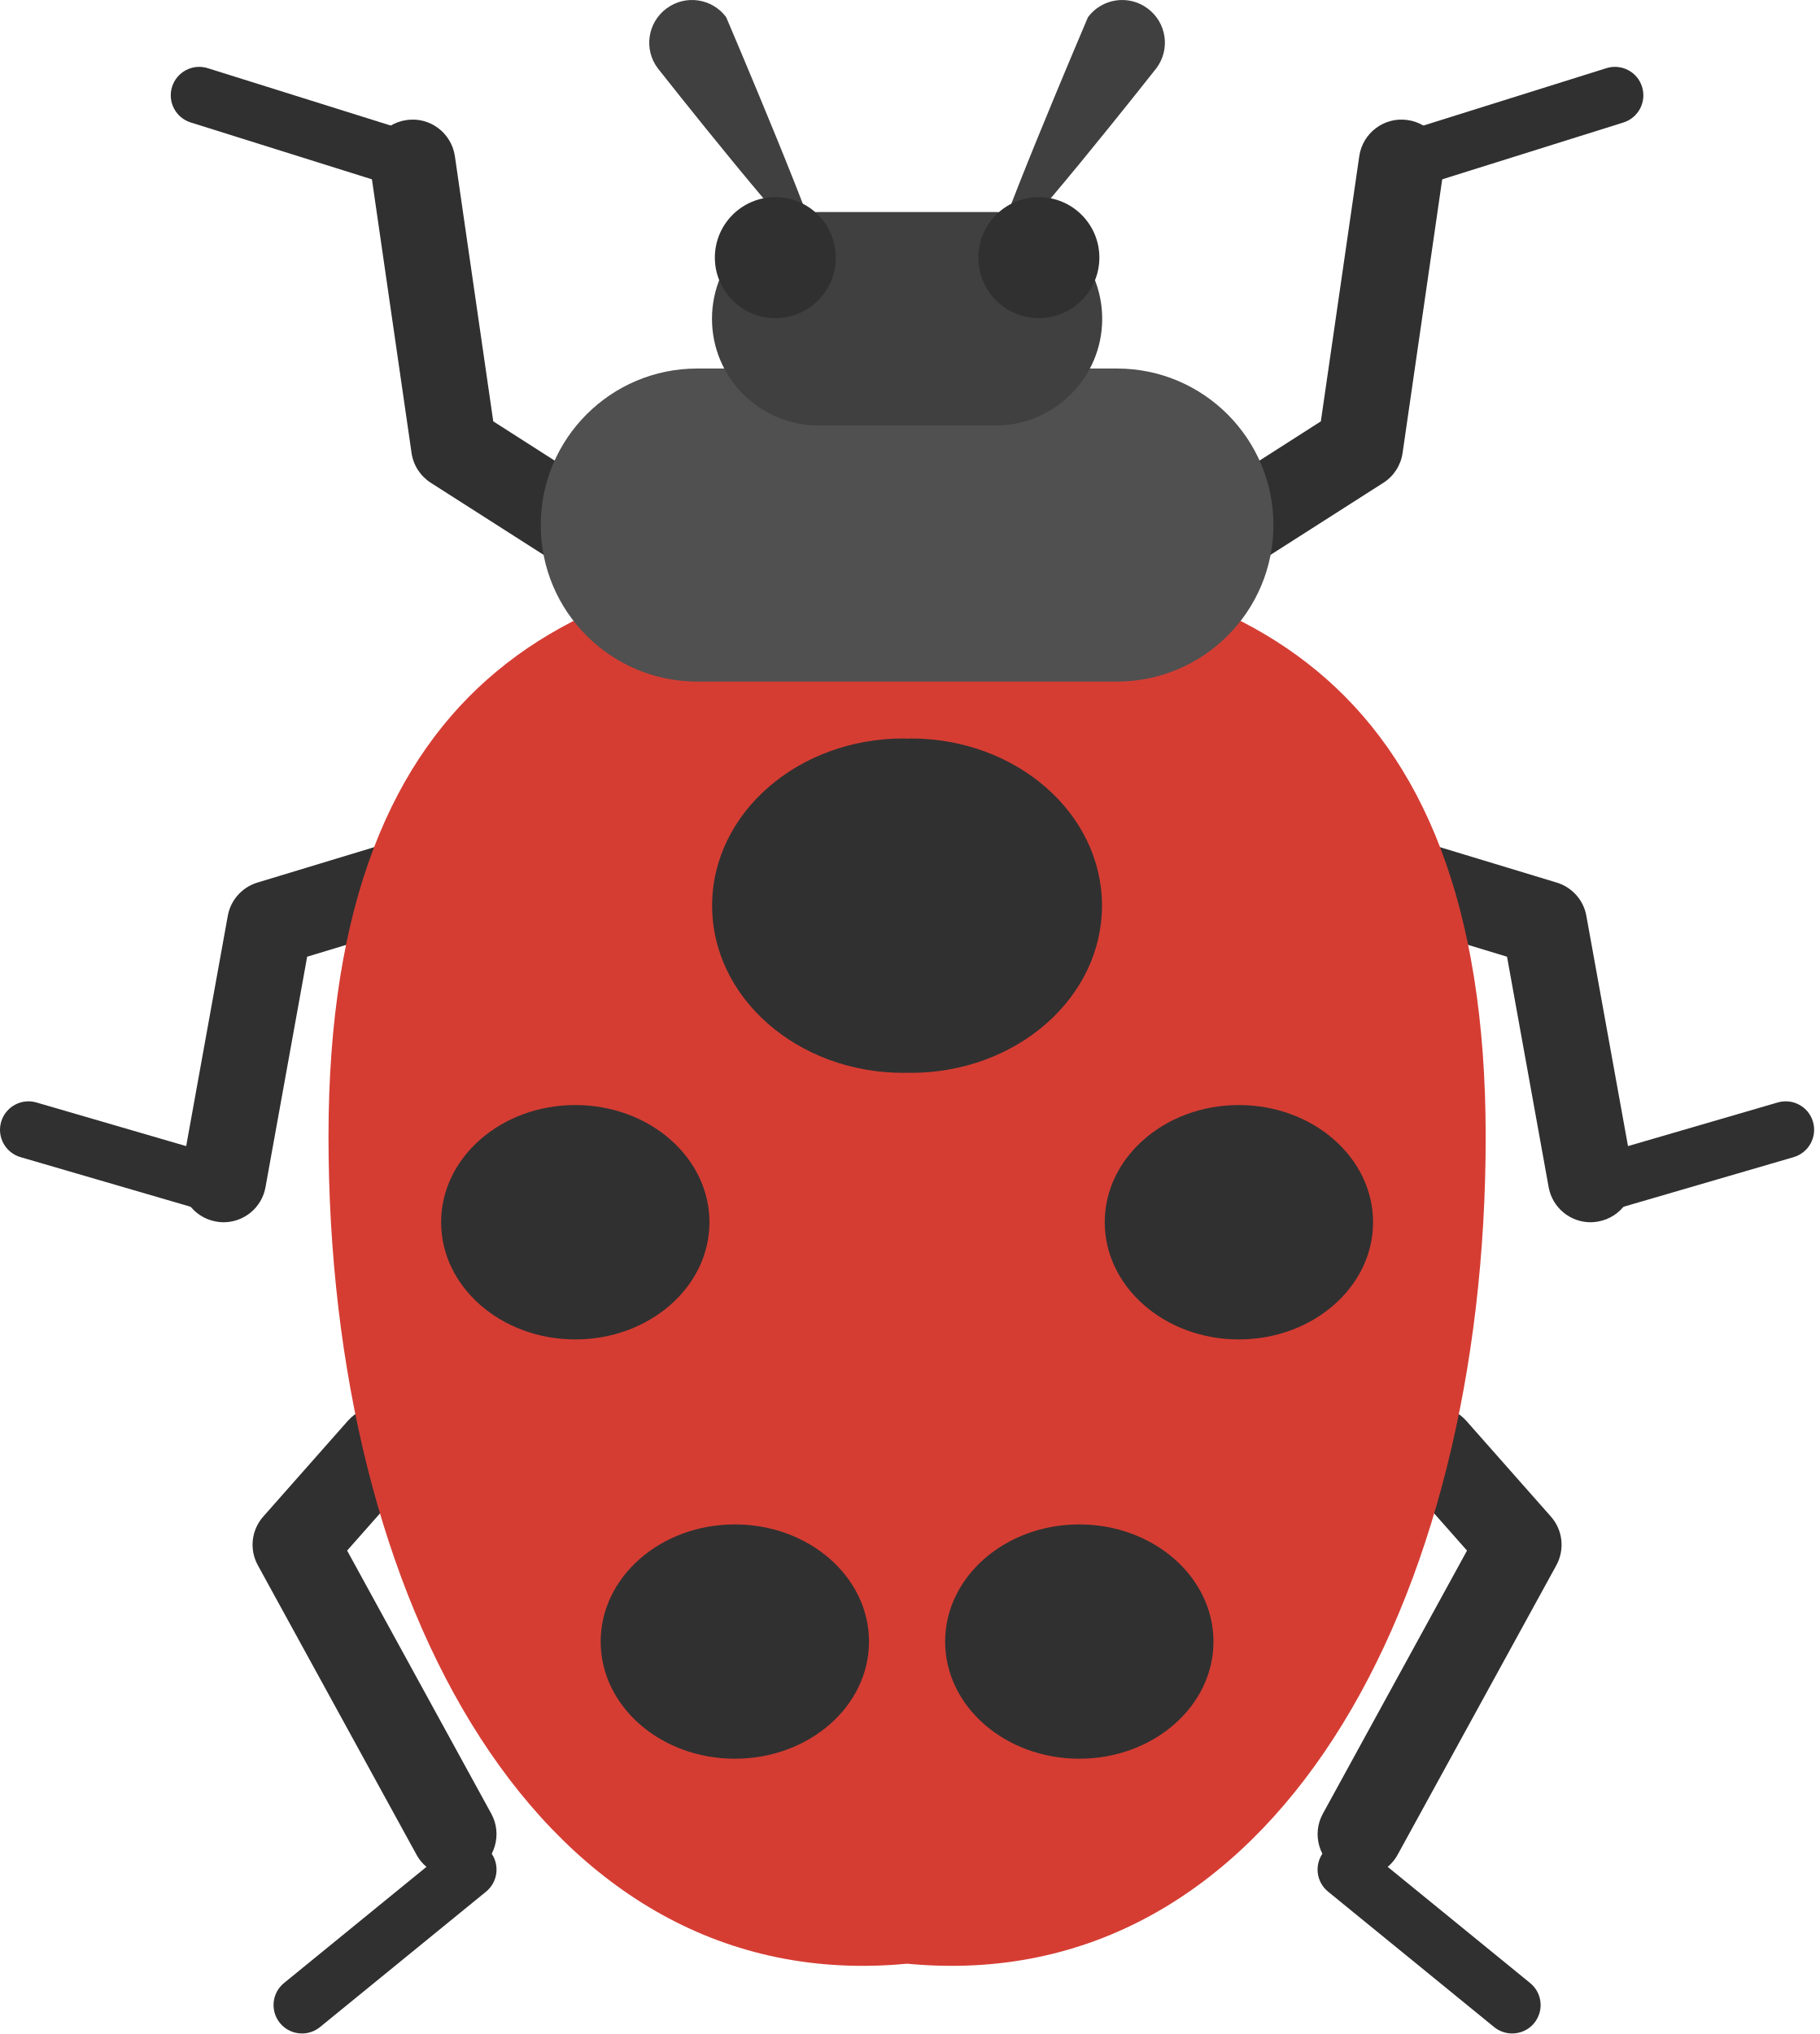
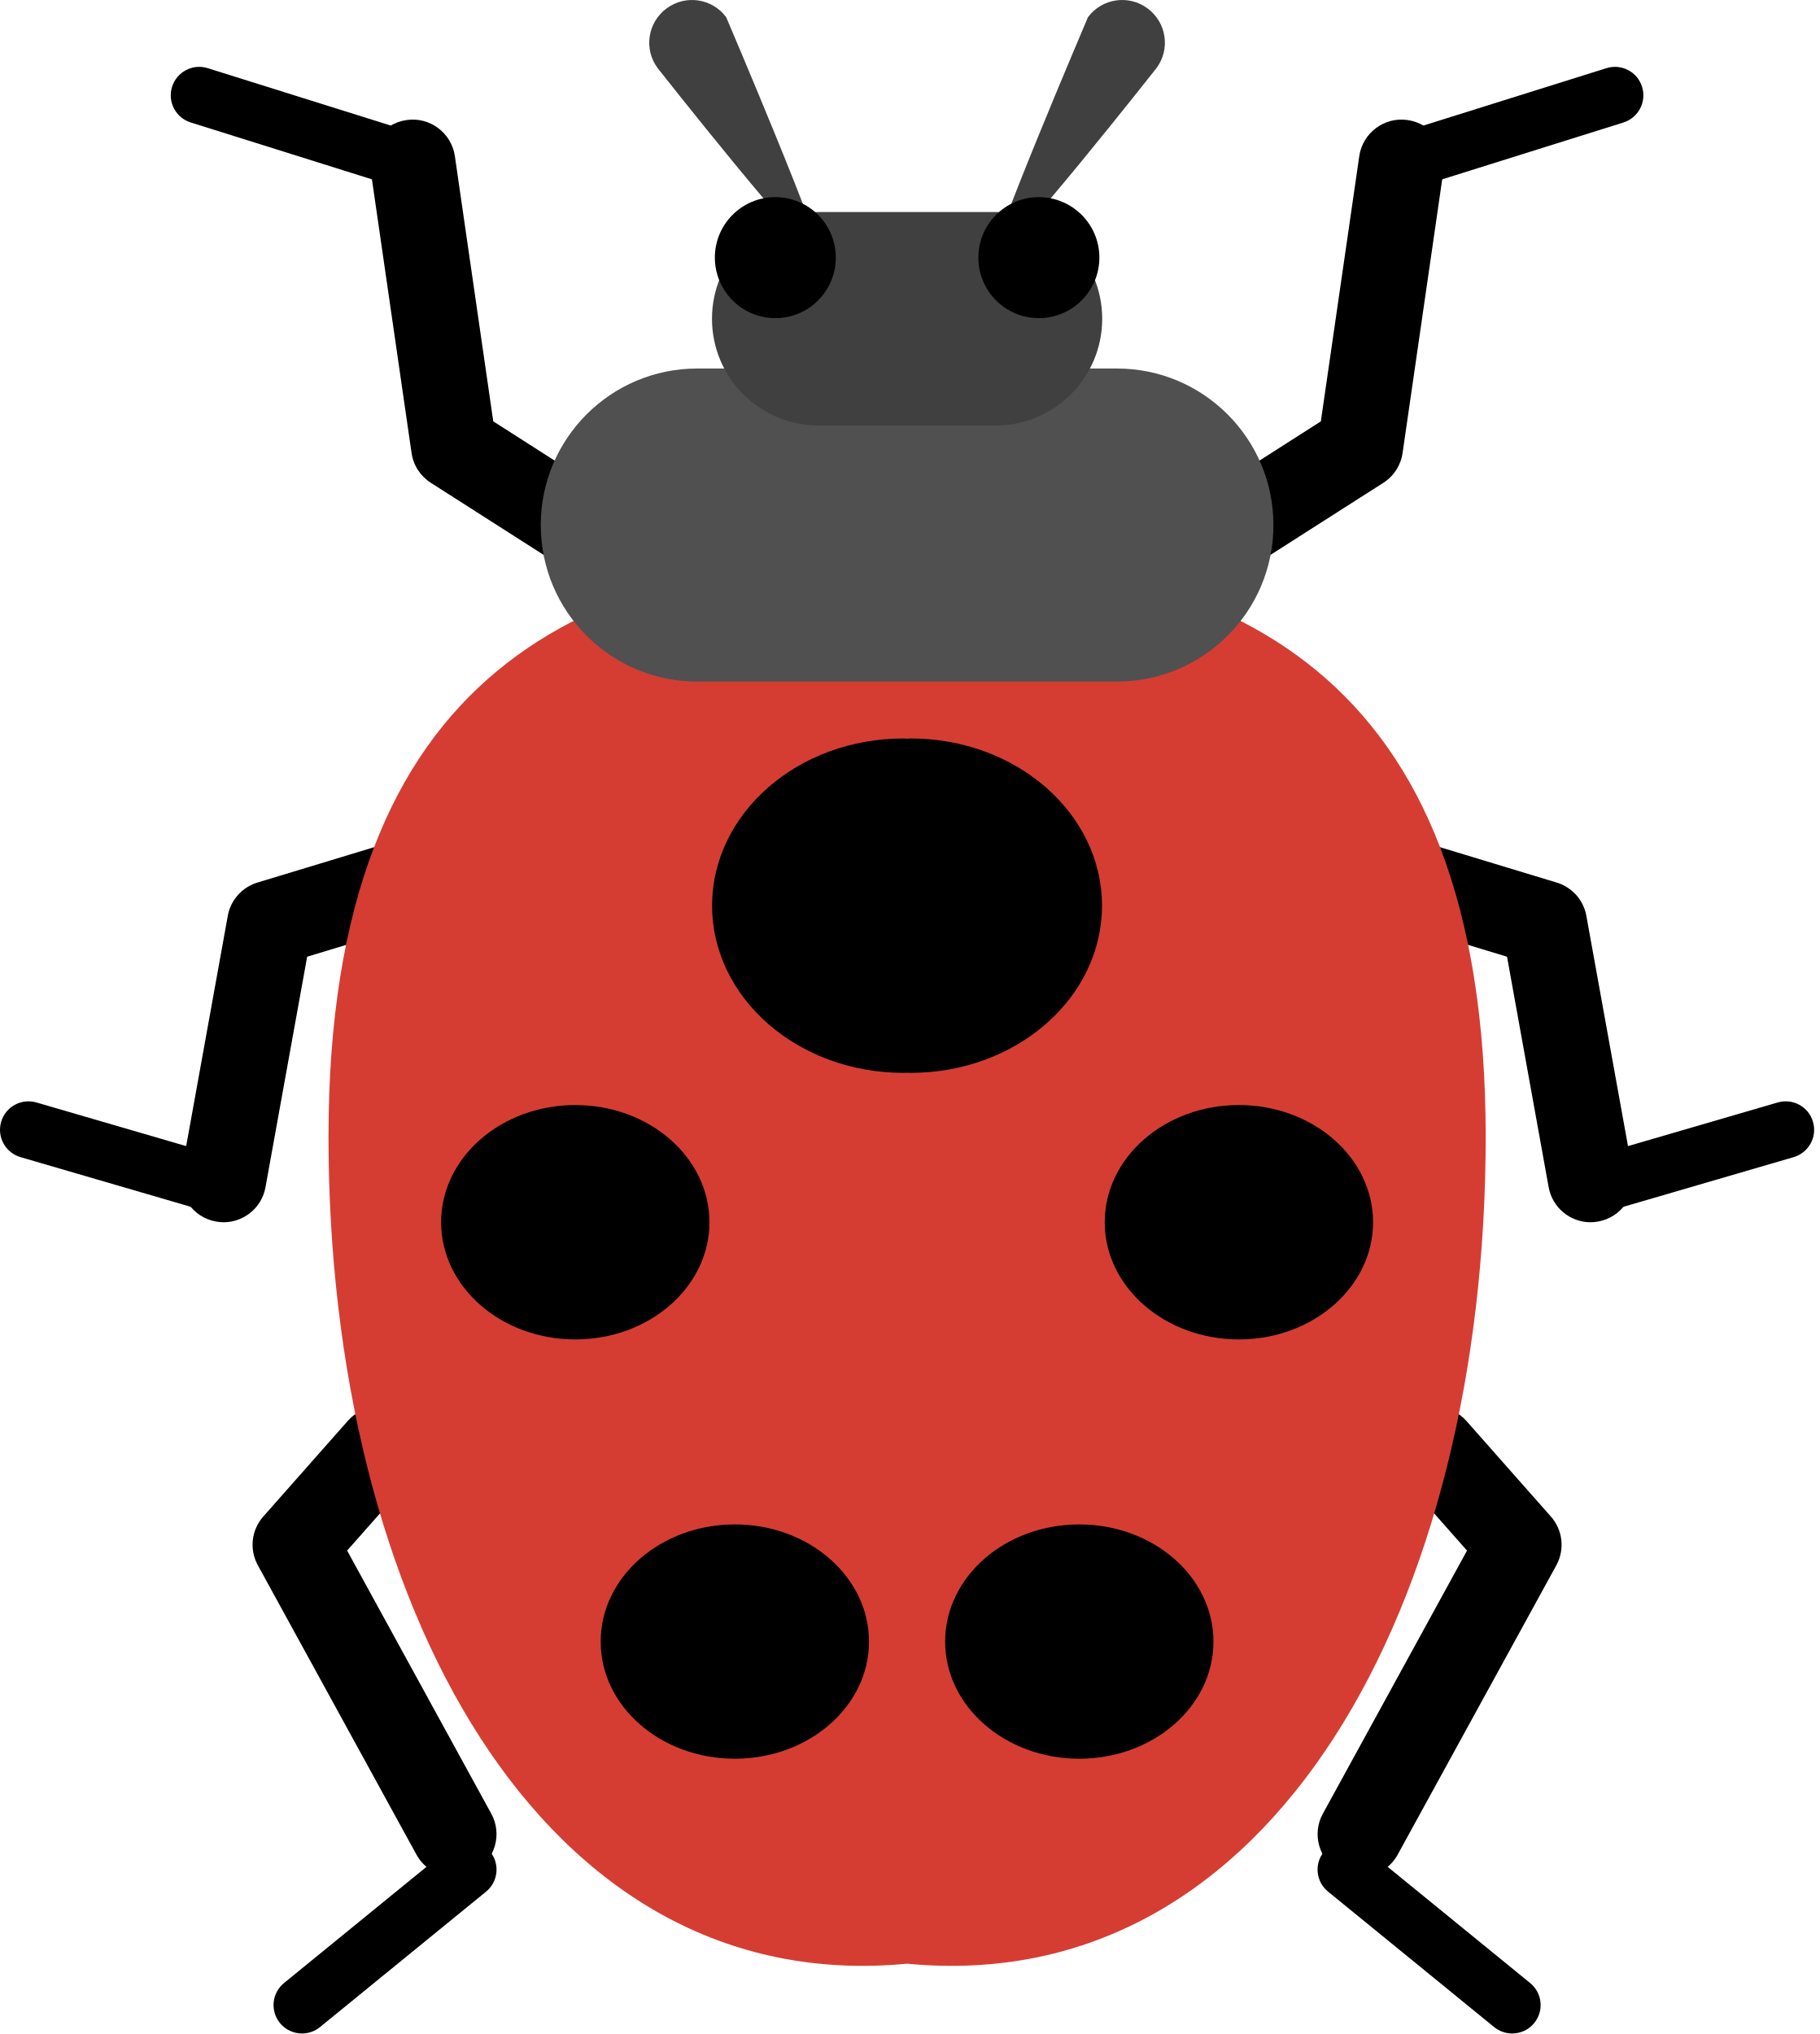
<svg xmlns="http://www.w3.org/2000/svg" width="29.21mm" height="32.65mm" viewBox="0 0 29.21 32.65" version="1.1" id="svg1">
  <defs id="defs1" />
  <g id="layer1">
    <g id="g437" transform="matrix(0.6574047,0,0,0.6574047,-101.6189,-96.30232)">
      <g id="g414">
-         <path style="fill:#303030" d="m 191.499,196.141 c 0.2,0 0.402,-0.086 0.538,-0.254 0.244,-0.298 0.2,-0.736 -0.1,-0.979 l -4.055,-3.307 c -0.297,-0.242 -0.733,-0.198 -0.978,0.1 -0.242,0.297 -0.198,0.735 0.101,0.977 l 4.055,3.307 c 0.128,0.104 0.285,0.156 0.439,0.156 z" id="path413" />
+         <path style="fill:#000000;fill-opacity:1" d="m 191.499,196.141 c 0.2,0 0.402,-0.086 0.538,-0.254 0.244,-0.298 0.2,-0.736 -0.1,-0.979 l -4.055,-3.307 c -0.297,-0.242 -0.733,-0.198 -0.978,0.1 -0.242,0.297 -0.198,0.735 0.101,0.977 l 4.055,3.307 c 0.128,0.104 0.285,0.156 0.439,0.156 z" id="path413" />
      </g>
      <g id="g415">
-         <path style="fill:#303030" d="m 194.008,175.986 c 0.066,0 0.131,-0.009 0.196,-0.027 l 4.169,-1.216 c 0.367,-0.108 0.58,-0.494 0.472,-0.863 -0.106,-0.368 -0.492,-0.579 -0.861,-0.472 l -4.17,1.215 c -0.369,0.108 -0.578,0.494 -0.472,0.862 0.088,0.305 0.365,0.501 0.666,0.501 z" id="path414" />
+         <path style="fill:#000000;fill-opacity:1" d="m 194.008,175.986 c 0.066,0 0.131,-0.009 0.196,-0.027 l 4.169,-1.216 c 0.367,-0.108 0.58,-0.494 0.472,-0.863 -0.106,-0.368 -0.492,-0.579 -0.861,-0.472 l -4.17,1.215 c -0.369,0.108 -0.578,0.494 -0.472,0.862 0.088,0.305 0.365,0.501 0.666,0.501 z" id="path414" />
      </g>
      <g id="g416">
-         <path style="fill:#303030" d="m 187.791,192.314 c 0.369,0 0.726,-0.195 0.914,-0.542 l 3.873,-7.063 c 0.211,-0.387 0.158,-0.862 -0.134,-1.191 l -2.063,-2.335 c -0.382,-0.432 -1.038,-0.474 -1.472,-0.092 -0.43,0.381 -0.472,1.04 -0.092,1.471 l 1.58,1.788 -3.519,6.423 c -0.278,0.502 -0.092,1.137 0.411,1.414 0.161,0.085 0.334,0.127 0.502,0.127 z" id="path415" />
+         <path style="fill:#000000;fill-opacity:1" d="m 187.791,192.314 c 0.369,0 0.726,-0.195 0.914,-0.542 l 3.873,-7.063 c 0.211,-0.387 0.158,-0.862 -0.134,-1.191 l -2.063,-2.335 c -0.382,-0.432 -1.038,-0.474 -1.472,-0.092 -0.43,0.381 -0.472,1.04 -0.092,1.471 l 1.58,1.788 -3.519,6.423 c -0.278,0.502 -0.092,1.137 0.411,1.414 0.161,0.085 0.334,0.127 0.502,0.127 z" id="path415" />
      </g>
      <g id="g417">
-         <path style="fill:#303030" d="m 193.413,176.333 c 0.061,0 0.123,-0.006 0.186,-0.018 0.567,-0.101 0.943,-0.643 0.843,-1.21 l -1.131,-6.254 c -0.067,-0.384 -0.349,-0.698 -0.723,-0.812 l -2.865,-0.869 c -0.553,-0.167 -1.135,0.145 -1.302,0.696 -0.165,0.55 0.145,1.132 0.697,1.299 l 2.256,0.684 1.016,5.626 c 0.091,0.505 0.53,0.858 1.023,0.858 z" id="path416" />
+         <path style="fill:#000000;fill-opacity:1" d="m 193.413,176.333 c 0.061,0 0.123,-0.006 0.186,-0.018 0.567,-0.101 0.943,-0.643 0.843,-1.21 l -1.131,-6.254 c -0.067,-0.384 -0.349,-0.698 -0.723,-0.812 l -2.865,-0.869 c -0.553,-0.167 -1.135,0.145 -1.302,0.696 -0.165,0.55 0.145,1.132 0.697,1.299 l 2.256,0.684 1.016,5.626 c 0.091,0.505 0.53,0.858 1.023,0.858 z" id="path416" />
      </g>
      <g id="g418">
-         <path style="fill:#303030" d="m 161.95,196.141 c -0.2,0 -0.4,-0.086 -0.538,-0.254 -0.243,-0.298 -0.199,-0.736 0.1,-0.979 l 4.055,-3.307 c 0.297,-0.242 0.733,-0.198 0.977,0.1 0.243,0.297 0.197,0.735 -0.1,0.977 l -4.055,3.307 c -0.128,0.104 -0.285,0.156 -0.439,0.156 z" id="path417" />
+         <path style="fill:#000000;fill-opacity:1" d="m 161.95,196.141 c -0.2,0 -0.4,-0.086 -0.538,-0.254 -0.243,-0.298 -0.199,-0.736 0.1,-0.979 l 4.055,-3.307 c 0.297,-0.242 0.733,-0.198 0.977,0.1 0.243,0.297 0.197,0.735 -0.1,0.977 l -4.055,3.307 c -0.128,0.104 -0.285,0.156 -0.439,0.156 z" id="path417" />
      </g>
      <g id="g419">
-         <path style="fill:#303030" d="m 159.441,175.986 c -0.064,0 -0.131,-0.009 -0.195,-0.027 l -4.169,-1.216 c -0.369,-0.108 -0.581,-0.494 -0.473,-0.863 0.108,-0.368 0.494,-0.579 0.861,-0.472 l 4.17,1.215 c 0.368,0.108 0.579,0.494 0.472,0.862 -0.087,0.305 -0.365,0.501 -0.666,0.501 z" id="path418" />
+         <path style="fill:#000000;fill-opacity:1" d="m 159.441,175.986 c -0.064,0 -0.131,-0.009 -0.195,-0.027 l -4.169,-1.216 c -0.369,-0.108 -0.581,-0.494 -0.473,-0.863 0.108,-0.368 0.494,-0.579 0.861,-0.472 l 4.17,1.215 c 0.368,0.108 0.579,0.494 0.472,0.862 -0.087,0.305 -0.365,0.501 -0.666,0.501 z" id="path418" />
      </g>
      <g id="g420">
-         <path style="fill:#303030" d="m 165.658,192.314 c -0.369,0 -0.726,-0.195 -0.914,-0.542 l -3.872,-7.063 c -0.212,-0.387 -0.159,-0.862 0.133,-1.191 l 2.063,-2.335 c 0.381,-0.432 1.039,-0.474 1.472,-0.092 0.432,0.381 0.472,1.04 0.091,1.471 l -1.579,1.788 3.519,6.423 c 0.277,0.502 0.092,1.137 -0.413,1.414 -0.159,0.085 -0.332,0.127 -0.5,0.127 z" id="path419" />
+         <path style="fill:#000000;fill-opacity:1" d="m 165.658,192.314 c -0.369,0 -0.726,-0.195 -0.914,-0.542 l -3.872,-7.063 c -0.212,-0.387 -0.159,-0.862 0.133,-1.191 l 2.063,-2.335 c 0.381,-0.432 1.039,-0.474 1.472,-0.092 0.432,0.381 0.472,1.04 0.091,1.471 l -1.579,1.788 3.519,6.423 c 0.277,0.502 0.092,1.137 -0.413,1.414 -0.159,0.085 -0.332,0.127 -0.5,0.127 z" id="path419" />
      </g>
      <g id="g421">
-         <path style="fill:#303030" d="m 160.036,176.333 c -0.062,0 -0.124,-0.006 -0.187,-0.018 -0.566,-0.101 -0.942,-0.643 -0.841,-1.21 l 1.13,-6.254 c 0.068,-0.384 0.349,-0.698 0.722,-0.812 l 2.867,-0.869 c 0.552,-0.167 1.134,0.145 1.301,0.696 0.165,0.55 -0.145,1.132 -0.695,1.299 l -2.257,0.684 -1.017,5.626 c -0.089,0.505 -0.53,0.858 -1.023,0.858 z" id="path420" />
+         <path style="fill:#000000;fill-opacity:1" d="m 160.036,176.333 c -0.062,0 -0.124,-0.006 -0.187,-0.018 -0.566,-0.101 -0.942,-0.643 -0.841,-1.21 l 1.13,-6.254 c 0.068,-0.384 0.349,-0.698 0.722,-0.812 l 2.867,-0.869 c 0.552,-0.167 1.134,0.145 1.301,0.696 0.165,0.55 -0.145,1.132 -0.695,1.299 l -2.257,0.684 -1.017,5.626 c -0.089,0.505 -0.53,0.858 -1.023,0.858 z" id="path420" />
      </g>
      <path style="fill:#d53d33" d="m 176.725,160.01 c -7.848,0.106 -14.128,2.772 -14.128,14.235 0,11.374 5.183,21.046 14.128,20.192 8.945,0.854 14.128,-8.818 14.128,-20.192 -0.001,-11.462 -6.279,-14.128 -14.128,-14.235 z" id="path421" />
      <g id="g422">
-         <path style="fill:#303030" d="m 184.804,160.352 c 0.192,0 0.385,-0.052 0.56,-0.165 l 2.991,-1.91 c 0.256,-0.163 0.426,-0.43 0.469,-0.729 l 1.006,-6.948 c 0.082,-0.57 -0.313,-1.099 -0.882,-1.18 -0.568,-0.085 -1.099,0.312 -1.182,0.882 l -0.938,6.475 -2.588,1.655 c -0.485,0.31 -0.626,0.956 -0.316,1.441 0.198,0.309 0.534,0.479 0.88,0.479 z" id="path422" />
+         <path style="fill:#000000;fill-opacity:1" d="m 184.804,160.352 c 0.192,0 0.385,-0.052 0.56,-0.165 l 2.991,-1.91 c 0.256,-0.163 0.426,-0.43 0.469,-0.729 l 1.006,-6.948 c 0.082,-0.57 -0.313,-1.099 -0.882,-1.18 -0.568,-0.085 -1.099,0.312 -1.182,0.882 l -0.938,6.475 -2.588,1.655 c -0.485,0.31 -0.626,0.956 -0.316,1.441 0.198,0.309 0.534,0.479 0.88,0.479 z" id="path422" />
      </g>
      <g id="g423">
-         <path style="fill:#303030" d="m 188.797,151.145 c 0.07,0 0.138,-0.011 0.208,-0.031 l 5.213,-1.635 c 0.363,-0.115 0.568,-0.503 0.453,-0.87 -0.112,-0.366 -0.503,-0.571 -0.87,-0.456 l -5.211,1.634 c -0.365,0.115 -0.569,0.503 -0.455,0.871 0.092,0.297 0.367,0.487 0.662,0.487 z" id="path423" />
+         <path style="fill:#000000;fill-opacity:1" d="m 188.797,151.145 c 0.07,0 0.138,-0.011 0.208,-0.031 l 5.213,-1.635 c 0.363,-0.115 0.568,-0.503 0.453,-0.87 -0.112,-0.366 -0.503,-0.571 -0.87,-0.456 l -5.211,1.634 c -0.365,0.115 -0.569,0.503 -0.455,0.871 0.092,0.297 0.367,0.487 0.662,0.487 z" id="path423" />
      </g>
      <g id="g424">
-         <path style="fill:#303030" d="m 168.645,160.352 c -0.192,0 -0.386,-0.052 -0.56,-0.165 l -2.99,-1.91 c -0.255,-0.163 -0.428,-0.43 -0.47,-0.729 l -1.006,-6.948 c -0.082,-0.57 0.313,-1.099 0.882,-1.18 0.568,-0.085 1.099,0.312 1.182,0.882 l 0.937,6.475 2.589,1.655 c 0.485,0.31 0.626,0.956 0.316,1.441 -0.198,0.309 -0.535,0.479 -0.88,0.479 z" id="path424" />
+         <path style="fill:#000000;fill-opacity:1" d="m 168.645,160.352 c -0.192,0 -0.386,-0.052 -0.56,-0.165 l -2.99,-1.91 c -0.255,-0.163 -0.428,-0.43 -0.47,-0.729 l -1.006,-6.948 c -0.082,-0.57 0.313,-1.099 0.882,-1.18 0.568,-0.085 1.099,0.312 1.182,0.882 l 0.937,6.475 2.589,1.655 c 0.485,0.31 0.626,0.956 0.316,1.441 -0.198,0.309 -0.535,0.479 -0.88,0.479 z" id="path424" />
      </g>
      <g id="g425">
-         <path style="fill:#303030" d="m 164.652,151.145 c -0.069,0 -0.139,-0.011 -0.208,-0.031 l -5.211,-1.635 c -0.367,-0.115 -0.57,-0.503 -0.456,-0.87 0.115,-0.366 0.504,-0.571 0.871,-0.456 l 5.211,1.634 c 0.367,0.115 0.57,0.503 0.455,0.871 -0.091,0.297 -0.367,0.487 -0.662,0.487 z" id="path425" />
+         <path style="fill:#000000;fill-opacity:1" d="m 164.652,151.145 c -0.069,0 -0.139,-0.011 -0.208,-0.031 l -5.211,-1.635 c -0.367,-0.115 -0.57,-0.503 -0.456,-0.87 0.115,-0.366 0.504,-0.571 0.871,-0.456 l 5.211,1.634 c 0.367,0.115 0.57,0.503 0.455,0.871 -0.091,0.297 -0.367,0.487 -0.662,0.487 z" id="path425" />
      </g>
      <g id="g426">
        <path style="fill:#404040" d="m 174.597,152.779 c -0.319,0 -3.962,-4.626 -3.962,-4.626 -0.345,-0.462 -0.247,-1.115 0.216,-1.458 0.462,-0.344 1.114,-0.248 1.457,0.214 0,0 2.503,5.87 2.289,5.87 z" id="path426" />
      </g>
      <g id="g427">
-         <path style="fill:#303030" d="m 171.899,176.333 c 0,1.58 -1.467,2.861 -3.276,2.861 -1.809,0 -3.276,-1.282 -3.276,-2.861 0,-1.581 1.468,-2.862 3.276,-2.862 1.81,0 3.276,1.281 3.276,2.862 z" id="path427" />
+         <path style="fill:#000000;fill-opacity:1" d="m 171.899,176.333 c 0,1.58 -1.467,2.861 -3.276,2.861 -1.809,0 -3.276,-1.282 -3.276,-2.861 0,-1.581 1.468,-2.862 3.276,-2.862 1.81,0 3.276,1.281 3.276,2.862 z" id="path427" />
      </g>
      <g id="g428">
-         <path style="fill:#303030" d="m 175.795,186.572 c 0,1.581 -1.467,2.86 -3.276,2.86 -1.81,0 -3.276,-1.279 -3.276,-2.86 0,-1.58 1.467,-2.861 3.276,-2.861 1.809,-0.001 3.276,1.281 3.276,2.861 z" id="path428" />
+         <path style="fill:#000000;fill-opacity:1" d="m 175.795,186.572 c 0,1.581 -1.467,2.86 -3.276,2.86 -1.81,0 -3.276,-1.279 -3.276,-2.86 0,-1.58 1.467,-2.861 3.276,-2.861 1.809,-0.001 3.276,1.281 3.276,2.861 z" id="path428" />
      </g>
      <path style="fill:#505050" d="m 181.85,155.487 h -5.125 -5.125 c -2.11,0 -3.82,1.711 -3.82,3.822 0,2.111 1.71,3.822 3.82,3.822 h 5.125 5.125 c 2.109,0 3.82,-1.711 3.82,-3.822 0,-2.111 -1.711,-3.822 -3.82,-3.822 z" id="path429" />
      <path style="fill:#404040" d="m 178.884,151.666 h -2.159 -2.159 c -1.439,0 -2.605,1.167 -2.605,2.607 0,1.438 1.165,2.605 2.605,2.605 h 2.159 2.159 c 1.439,0 2.605,-1.167 2.605,-2.605 -0.001,-1.44 -1.166,-2.607 -2.605,-2.607 z" id="path430" />
      <g id="g431">
        <path style="fill:#404040" d="m 178.852,152.779 c 0.319,0 3.961,-4.626 3.961,-4.626 0.346,-0.462 0.248,-1.115 -0.215,-1.458 -0.462,-0.344 -1.114,-0.248 -1.457,0.214 0.001,0 -2.503,5.87 -2.289,5.87 z" id="path431" />
      </g>
      <g id="g432">
-         <path style="fill:#303030" d="m 178.465,152.779 c 0,0.815 0.659,1.478 1.477,1.478 0.814,0 1.478,-0.663 1.478,-1.478 0,-0.816 -0.663,-1.477 -1.478,-1.477 -0.818,0.001 -1.477,0.661 -1.477,1.477 z" id="path432" />
+         <path style="fill:#000000;fill-opacity:1" d="m 178.465,152.779 c 0,0.815 0.659,1.478 1.477,1.478 0.814,0 1.478,-0.663 1.478,-1.478 0,-0.816 -0.663,-1.477 -1.478,-1.477 -0.818,0.001 -1.477,0.661 -1.477,1.477 z" id="path432" />
      </g>
-       <path style="fill:#303030" d="m 176.811,164.52 c -0.029,0 -0.058,0.005 -0.087,0.006 -0.029,-0.001 -0.058,-0.006 -0.087,-0.006 -2.582,0 -4.673,1.829 -4.673,4.083 0,2.254 2.091,4.082 4.673,4.082 0.029,0 0.058,-0.003 0.087,-0.003 0.029,0 0.058,0.003 0.087,0.003 2.583,0 4.673,-1.828 4.673,-4.082 0,-2.254 -2.089,-4.083 -4.673,-4.083 z" id="path433" />
+       <path style="fill:#000000;fill-opacity:1" d="m 176.811,164.52 c -0.029,0 -0.058,0.005 -0.087,0.006 -0.029,-0.001 -0.058,-0.006 -0.087,-0.006 -2.582,0 -4.673,1.829 -4.673,4.083 0,2.254 2.091,4.082 4.673,4.082 0.029,0 0.058,-0.003 0.087,-0.003 0.029,0 0.058,0.003 0.087,0.003 2.583,0 4.673,-1.828 4.673,-4.082 0,-2.254 -2.089,-4.083 -4.673,-4.083 z" id="path433" />
      <g id="g434">
-         <path style="fill:#303030" d="m 181.551,176.333 c 0,1.58 1.467,2.861 3.274,2.861 1.81,0 3.278,-1.282 3.278,-2.861 0,-1.581 -1.469,-2.862 -3.278,-2.862 -1.807,0 -3.274,1.281 -3.274,2.862 z" id="path434" />
+         <path style="fill:#000000;fill-opacity:1" d="m 181.551,176.333 c 0,1.58 1.467,2.861 3.274,2.861 1.81,0 3.278,-1.282 3.278,-2.861 0,-1.581 -1.469,-2.862 -3.278,-2.862 -1.807,0 -3.274,1.281 -3.274,2.862 z" id="path434" />
      </g>
      <g id="g435">
-         <path style="fill:#303030" d="m 177.654,186.572 c 0,1.581 1.467,2.86 3.276,2.86 1.808,0 3.276,-1.279 3.276,-2.86 0,-1.58 -1.469,-2.861 -3.276,-2.861 -1.809,-0.001 -3.276,1.281 -3.276,2.861 z" id="path435" />
+         <path style="fill:#000000;fill-opacity:1" d="m 177.654,186.572 c 0,1.581 1.467,2.86 3.276,2.86 1.808,0 3.276,-1.279 3.276,-2.86 0,-1.58 -1.469,-2.861 -3.276,-2.861 -1.809,-0.001 -3.276,1.281 -3.276,2.861 z" id="path435" />
      </g>
      <g id="g436">
-         <path style="fill:#303030" d="m 174.984,152.779 c 0,0.815 -0.659,1.478 -1.477,1.478 -0.814,0 -1.476,-0.663 -1.476,-1.478 0,-0.816 0.661,-1.477 1.476,-1.477 0.818,0.001 1.477,0.661 1.477,1.477 z" id="path436" />
+         <path style="fill:#000000;fill-opacity:1" d="m 174.984,152.779 c 0,0.815 -0.659,1.478 -1.477,1.478 -0.814,0 -1.476,-0.663 -1.476,-1.478 0,-0.816 0.661,-1.477 1.476,-1.477 0.818,0.001 1.477,0.661 1.477,1.477 z" id="path436" />
      </g>
    </g>
  </g>
</svg>
